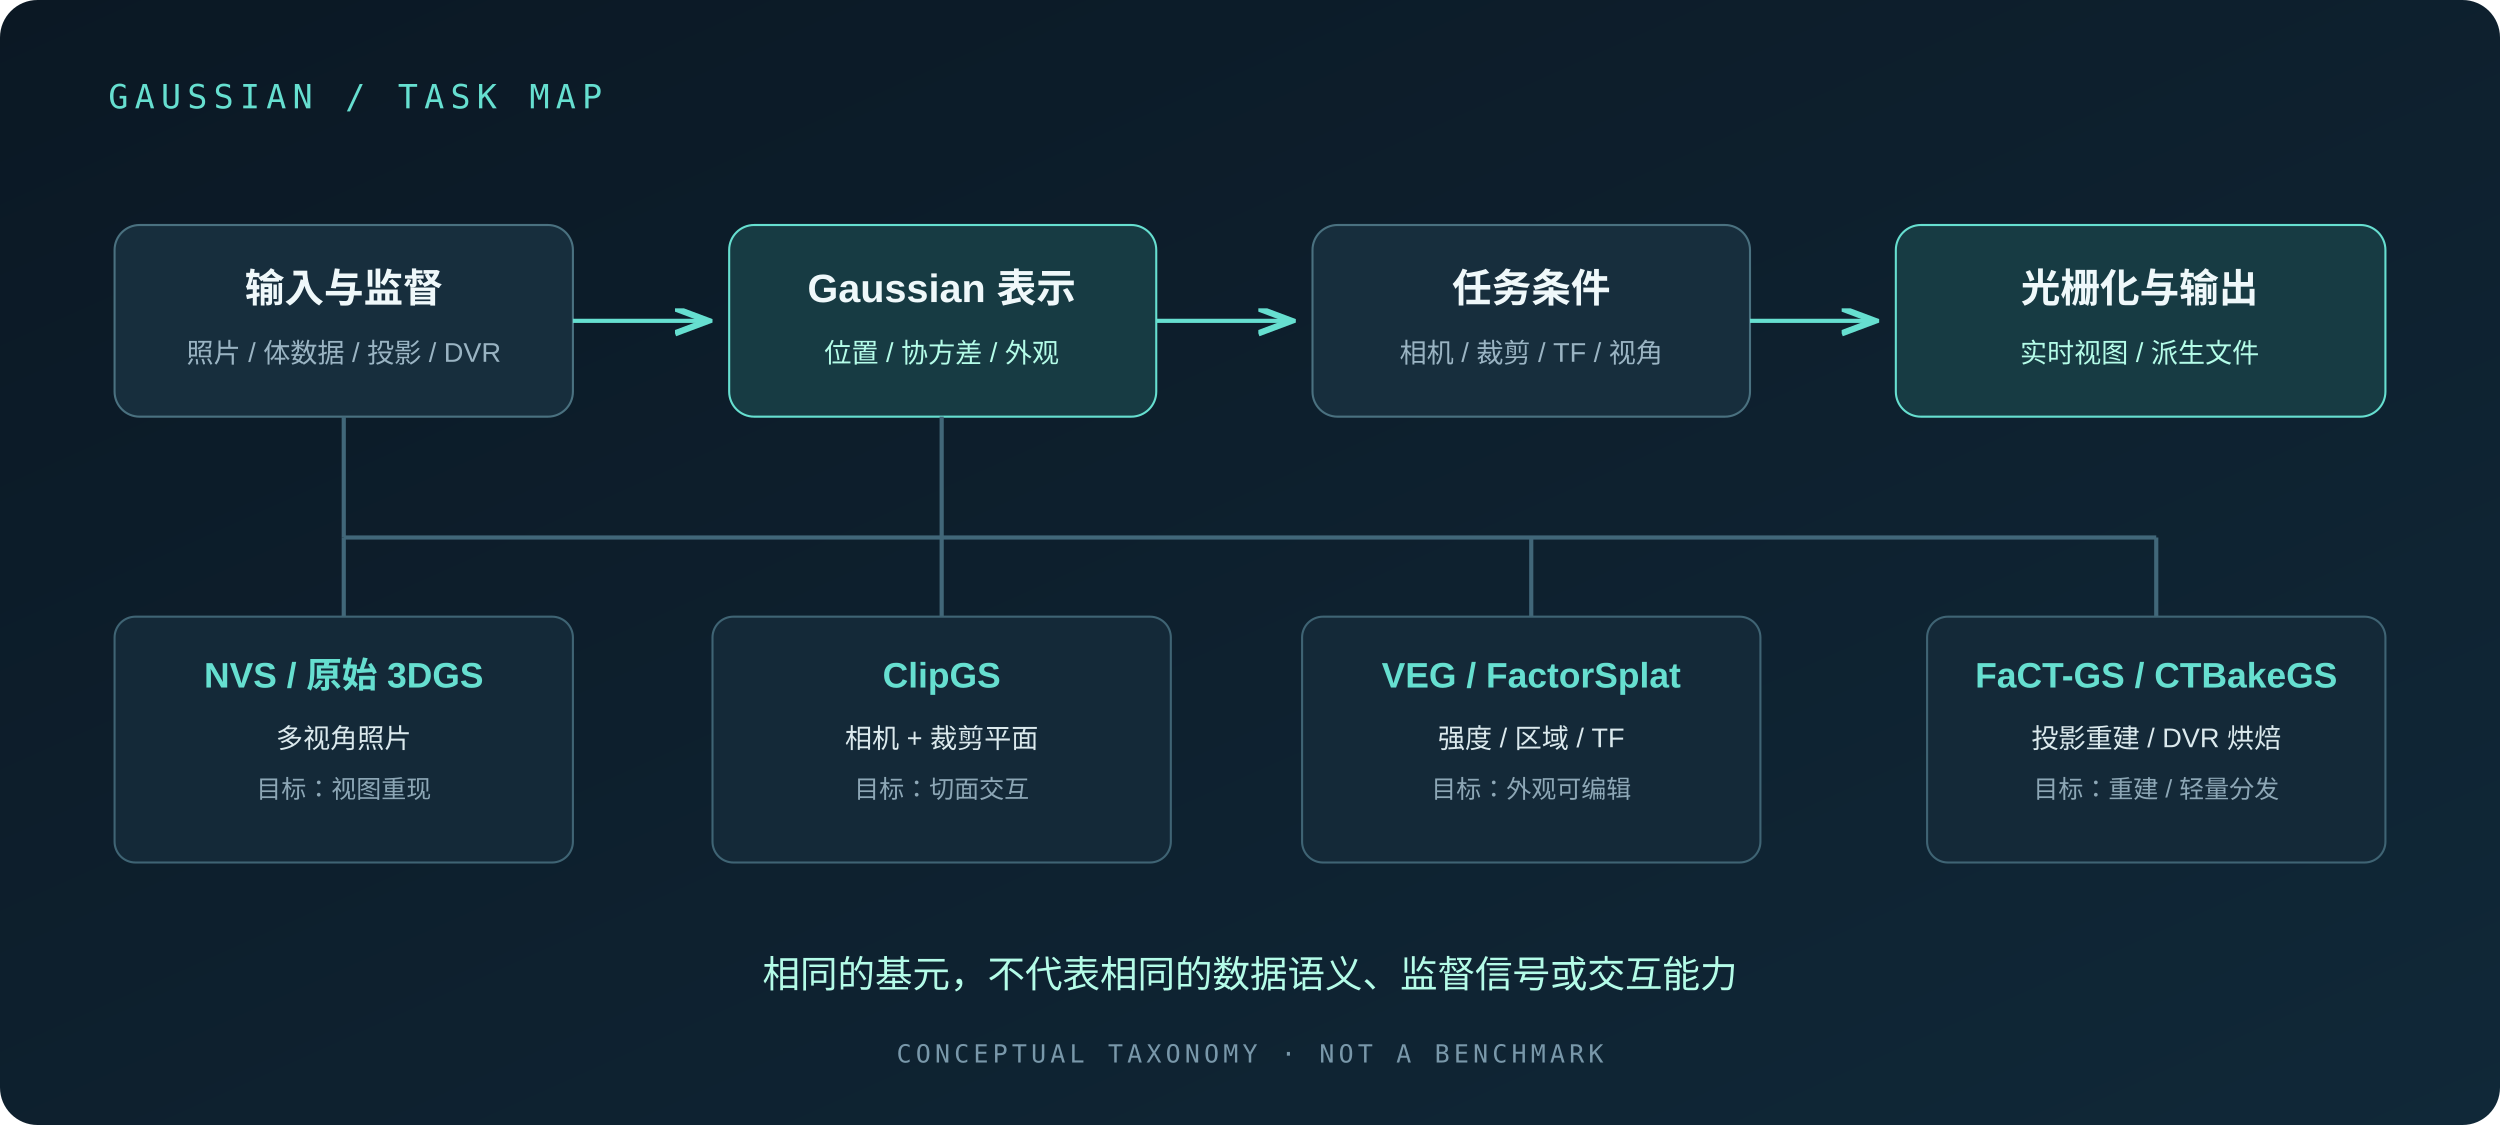
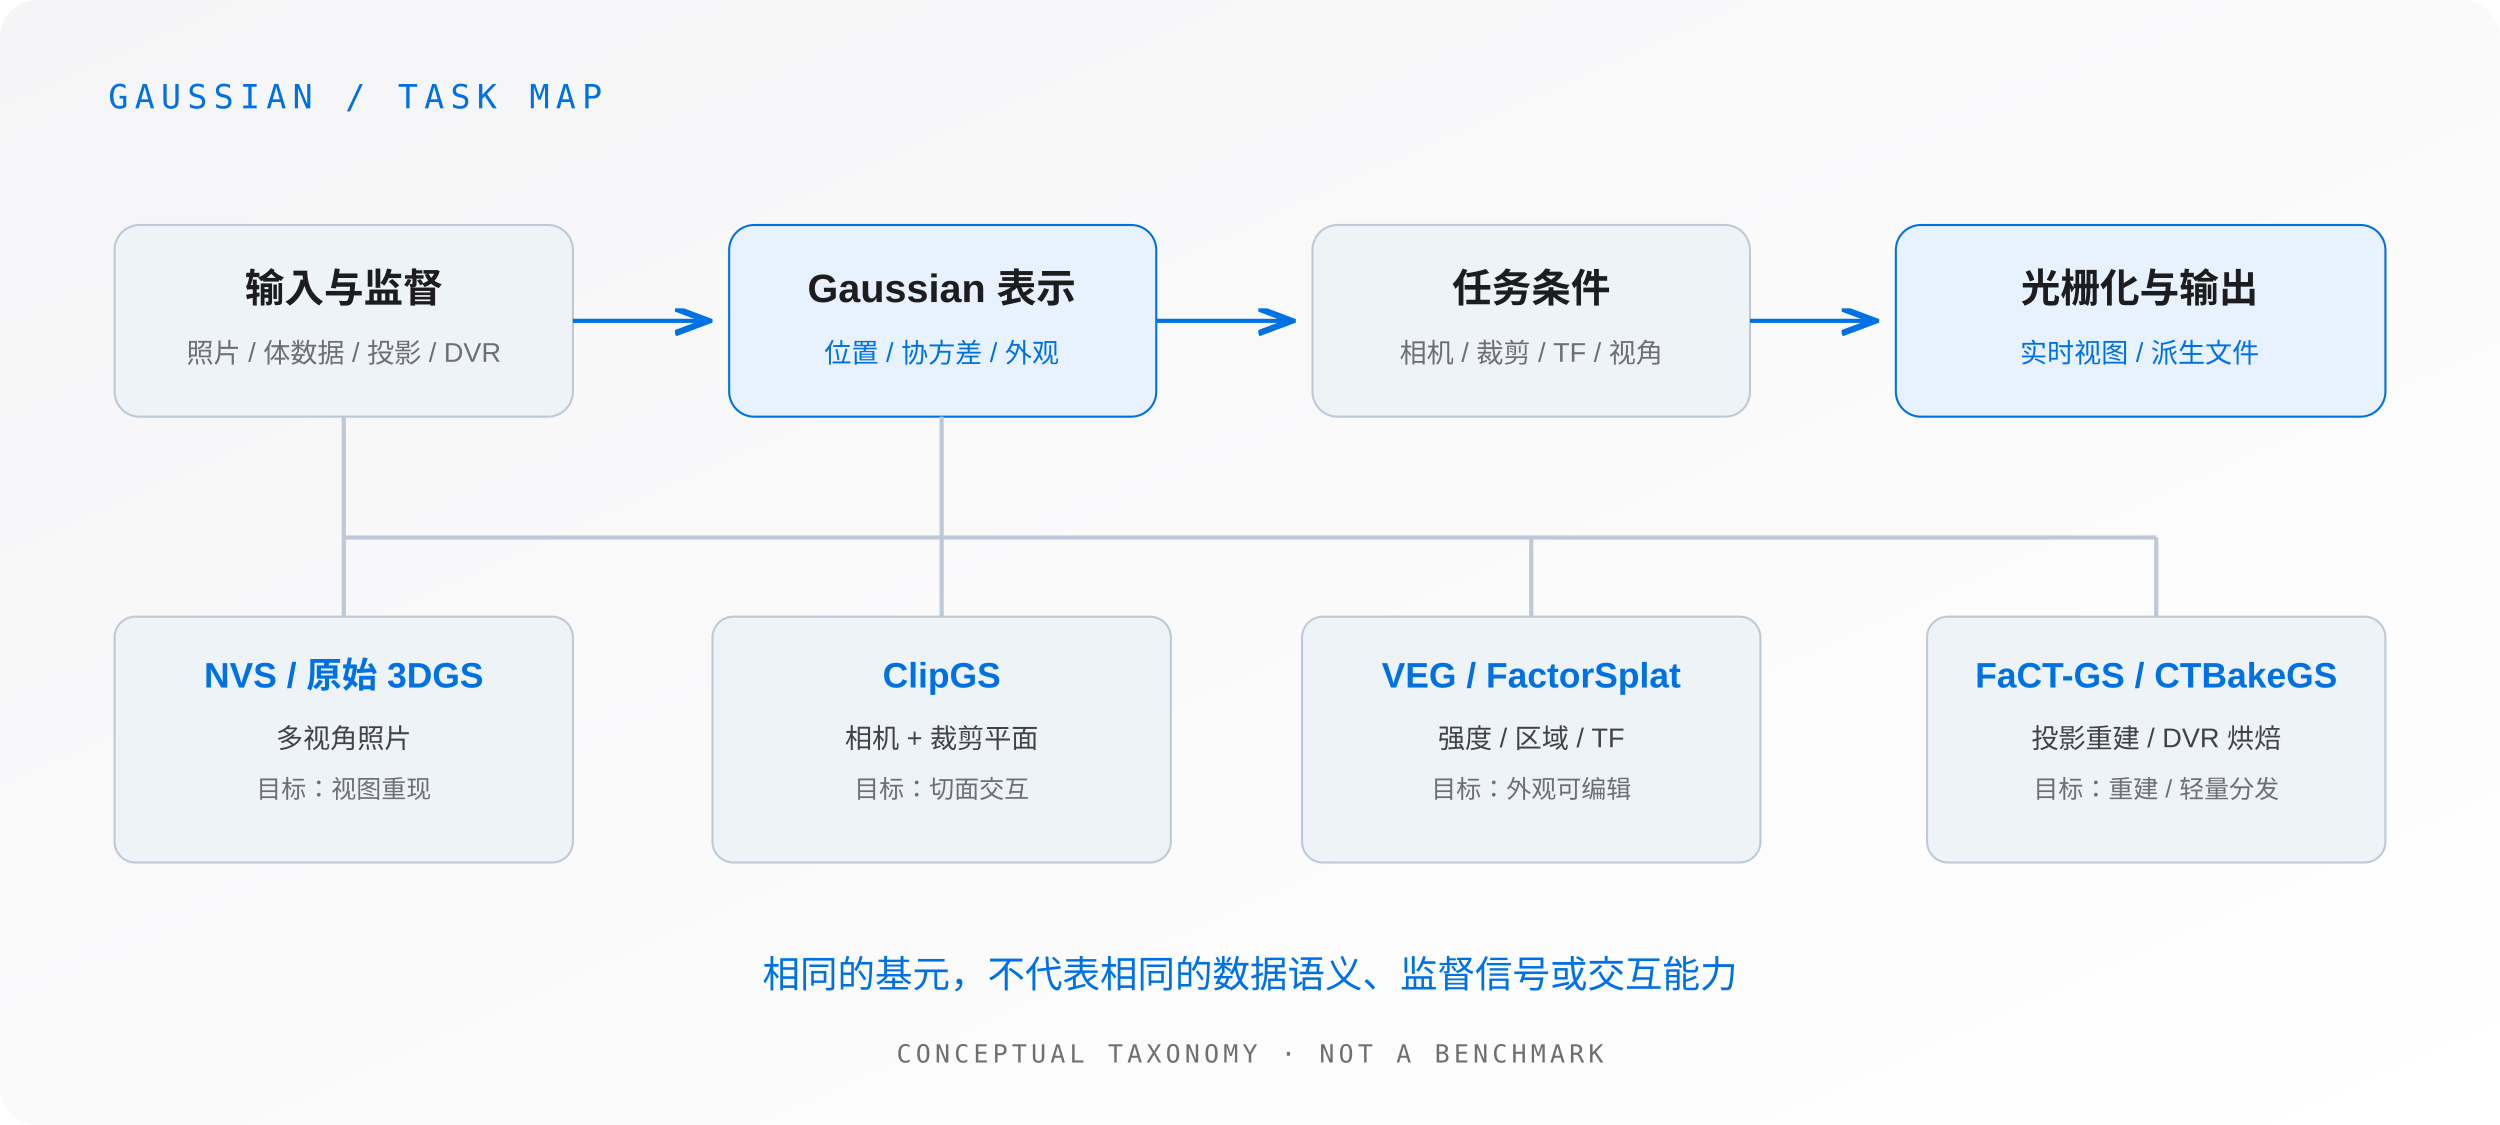
<svg xmlns="http://www.w3.org/2000/svg" viewBox="0 0 1200 540" role="img">
  <defs>
    <linearGradient id="bg" x2="1" y2="1">
-       <stop stop-color="#0b1824" />
-       <stop offset="1" stop-color="#102838" />
+       <stop stop-color="#f5f5f7" />
+       <stop offset="1" stop-color="#ffffff" />
    </linearGradient>
    <marker id="arr" markerWidth="9" markerHeight="9" refX="8" refY="3" orient="auto">
-       <path d="M0 0L8 3L0 6" fill="none" stroke="#66dfd0" stroke-width="1.5" />
+       <path d="M0 0L8 3L0 6" fill="none" stroke="#0071e3" stroke-width="1.5" />
    </marker>
  </defs>
  <rect width="1200" height="540" rx="18" fill="url(#bg)" />
-   <text x="52" y="52" fill="#66dfd0" font-family="monospace" font-size="16" letter-spacing="3">GAUSSIAN / TASK MAP</text>
+   <text x="52" y="52" fill="#0071e3" font-family="monospace" font-size="16" letter-spacing="3">GAUSSIAN / TASK MAP</text>
  <g font-family="Arial,'Microsoft YaHei',sans-serif">
-     <rect x="55" y="108" width="220" height="92" rx="12" fill="#172e3d" stroke="#4a7180" />
-     <text x="165" y="145" fill="#eff8fa" font-size="19" text-anchor="middle" font-weight="700">输入与监督</text>
-     <text x="165" y="174" fill="#9ab4c3" font-size="13" text-anchor="middle">照片 / 体数据 / 投影 / DVR</text>
-     <path d="M275 154H340" stroke="#66dfd0" stroke-width="2" marker-end="url(#arr)" />
-     <rect x="350" y="108" width="205" height="92" rx="12" fill="#173b43" stroke="#66dfd0" />
-     <text x="452" y="145" fill="#eff8fa" font-size="19" text-anchor="middle" font-weight="700">Gaussian 表示</text>
-     <text x="452" y="174" fill="#b4fce8" font-size="13" text-anchor="middle">位置 / 协方差 / 外观</text>
-     <path d="M555 154H620" stroke="#66dfd0" stroke-width="2" marker-end="url(#arr)" />
-     <rect x="630" y="108" width="210" height="92" rx="12" fill="#172e3d" stroke="#4a7180" />
-     <text x="735" y="145" fill="#eff8fa" font-size="19" text-anchor="middle" font-weight="700">任务条件</text>
-     <text x="735" y="174" fill="#9ab4c3" font-size="13" text-anchor="middle">相机 / 裁剪 / TF / 视角</text>
-     <path d="M840 154H900" stroke="#66dfd0" stroke-width="2" marker-end="url(#arr)" />
-     <rect x="910" y="108" width="235" height="92" rx="12" fill="#173b43" stroke="#66dfd0" />
-     <text x="1027" y="145" fill="#eff8fa" font-size="19" text-anchor="middle" font-weight="700">光栅化与输出</text>
-     <text x="1027" y="174" fill="#b4fce8" font-size="13" text-anchor="middle">实时视图 / 派生文件</text>
-     <path d="M452 200V258M165 200V258" stroke="#416779" stroke-width="2" />
-     <path d="M165 258H1035" stroke="#416779" stroke-width="2" />
-     <path d="M165 258V296M452 258V296M735 258V296M1035 258V296" stroke="#416779" stroke-width="2" />
+     <rect x="55" y="108" width="220" height="92" rx="12" fill="#eef3f8" stroke="#bdc9d7" />
+     <text x="165" y="145" fill="#1d1d1f" font-size="19" text-anchor="middle" font-weight="700">输入与监督</text>
+     <text x="165" y="174" fill="#6e6e73" font-size="13" text-anchor="middle">照片 / 体数据 / 投影 / DVR</text>
+     <path d="M275 154H340" stroke="#0071e3" stroke-width="2" marker-end="url(#arr)" />
+     <rect x="350" y="108" width="205" height="92" rx="12" fill="#e8f2ff" stroke="#0071e3" />
+     <text x="452" y="145" fill="#1d1d1f" font-size="19" text-anchor="middle" font-weight="700">Gaussian 表示</text>
+     <text x="452" y="174" fill="#0071e3" font-size="13" text-anchor="middle">位置 / 协方差 / 外观</text>
+     <path d="M555 154H620" stroke="#0071e3" stroke-width="2" marker-end="url(#arr)" />
+     <rect x="630" y="108" width="210" height="92" rx="12" fill="#eef3f8" stroke="#bdc9d7" />
+     <text x="735" y="145" fill="#1d1d1f" font-size="19" text-anchor="middle" font-weight="700">任务条件</text>
+     <text x="735" y="174" fill="#6e6e73" font-size="13" text-anchor="middle">相机 / 裁剪 / TF / 视角</text>
+     <path d="M840 154H900" stroke="#0071e3" stroke-width="2" marker-end="url(#arr)" />
+     <rect x="910" y="108" width="235" height="92" rx="12" fill="#e8f2ff" stroke="#0071e3" />
+     <text x="1027" y="145" fill="#1d1d1f" font-size="19" text-anchor="middle" font-weight="700">光栅化与输出</text>
+     <text x="1027" y="174" fill="#0071e3" font-size="13" text-anchor="middle">实时视图 / 派生文件</text>
+     <path d="M452 200V258M165 200V258" stroke="#bdc9d7" stroke-width="2" />
+     <path d="M165 258H1035" stroke="#bdc9d7" stroke-width="2" />
+     <path d="M165 258V296M452 258V296M735 258V296M1035 258V296" stroke="#bdc9d7" stroke-width="2" />
    <g>
-       <rect x="55" y="296" width="220" height="118" rx="10" fill="#142938" stroke="#3f6474" />
-       <text x="165" y="330" text-anchor="middle" fill="#66dfd0" font-size="17" font-weight="700">NVS / 原始 3DGS</text>
-       <text x="165" y="359" text-anchor="middle" fill="#dbe9ed" font-size="13">多视角照片</text>
-       <text x="165" y="383" text-anchor="middle" fill="#8da7b6" font-size="12">目标：视图重现</text>
+       <rect x="55" y="296" width="220" height="118" rx="10" fill="#eef3f8" stroke="#bdc9d7" />
+       <text x="165" y="330" text-anchor="middle" fill="#0071e3" font-size="17" font-weight="700">NVS / 原始 3DGS</text>
+       <text x="165" y="359" text-anchor="middle" fill="#424245" font-size="13">多视角照片</text>
+       <text x="165" y="383" text-anchor="middle" fill="#6e6e73" font-size="12">目标：视图重现</text>
    </g>
    <g>
-       <rect x="342" y="296" width="220" height="118" rx="10" fill="#142938" stroke="#3f6474" />
-       <text x="452" y="330" text-anchor="middle" fill="#66dfd0" font-size="17" font-weight="700">ClipGS</text>
-       <text x="452" y="359" text-anchor="middle" fill="#dbe9ed" font-size="13">相机 + 裁剪平面</text>
-       <text x="452" y="383" text-anchor="middle" fill="#8da7b6" font-size="12">目标：切面交互</text>
+       <rect x="342" y="296" width="220" height="118" rx="10" fill="#eef3f8" stroke="#bdc9d7" />
+       <text x="452" y="330" text-anchor="middle" fill="#0071e3" font-size="17" font-weight="700">ClipGS</text>
+       <text x="452" y="359" text-anchor="middle" fill="#424245" font-size="13">相机 + 裁剪平面</text>
+       <text x="452" y="383" text-anchor="middle" fill="#6e6e73" font-size="12">目标：切面交互</text>
    </g>
    <g>
-       <rect x="625" y="296" width="220" height="118" rx="10" fill="#142938" stroke="#3f6474" />
-       <text x="735" y="330" text-anchor="middle" fill="#66dfd0" font-size="17" font-weight="700">VEG / FactorSplat</text>
-       <text x="735" y="359" text-anchor="middle" fill="#dbe9ed" font-size="13">强度 / 区域 / TF</text>
-       <text x="735" y="383" text-anchor="middle" fill="#8da7b6" font-size="12">目标：外观可编辑</text>
+       <rect x="625" y="296" width="220" height="118" rx="10" fill="#eef3f8" stroke="#bdc9d7" />
+       <text x="735" y="330" text-anchor="middle" fill="#0071e3" font-size="17" font-weight="700">VEG / FactorSplat</text>
+       <text x="735" y="359" text-anchor="middle" fill="#424245" font-size="13">强度 / 区域 / TF</text>
+       <text x="735" y="383" text-anchor="middle" fill="#6e6e73" font-size="12">目标：外观可编辑</text>
    </g>
    <g>
-       <rect x="925" y="296" width="220" height="118" rx="10" fill="#142938" stroke="#3f6474" />
-       <text x="1035" y="330" text-anchor="middle" fill="#66dfd0" font-size="17" font-weight="700">FaCT-GS / CTBakeGS</text>
-       <text x="1035" y="359" text-anchor="middle" fill="#dbe9ed" font-size="13">投影重建 / DVR 烘焙</text>
-       <text x="1035" y="383" text-anchor="middle" fill="#8da7b6" font-size="12">目标：重建 / 轻量分发</text>
+       <rect x="925" y="296" width="220" height="118" rx="10" fill="#eef3f8" stroke="#bdc9d7" />
+       <text x="1035" y="330" text-anchor="middle" fill="#0071e3" font-size="17" font-weight="700">FaCT-GS / CTBakeGS</text>
+       <text x="1035" y="359" text-anchor="middle" fill="#424245" font-size="13">投影重建 / DVR 烘焙</text>
+       <text x="1035" y="383" text-anchor="middle" fill="#6e6e73" font-size="12">目标：重建 / 轻量分发</text>
    </g>
  </g>
-   <text x="600" y="474" text-anchor="middle" fill="#b4fce8" font-family="Arial,'Microsoft YaHei',sans-serif" font-size="18">相同的基元，不代表相同的数据语义、监督信号或交互能力</text>
-   <text x="600" y="510" text-anchor="middle" fill="#7998aa" font-family="monospace" font-size="12" letter-spacing="2">CONCEPTUAL TAXONOMY · NOT A BENCHMARK</text>
+   <text x="600" y="474" text-anchor="middle" fill="#0071e3" font-family="Arial,'Microsoft YaHei',sans-serif" font-size="18">相同的基元，不代表相同的数据语义、监督信号或交互能力</text>
+   <text x="600" y="510" text-anchor="middle" fill="#6e6e73" font-family="monospace" font-size="12" letter-spacing="2">CONCEPTUAL TAXONOMY · NOT A BENCHMARK</text>
</svg>
